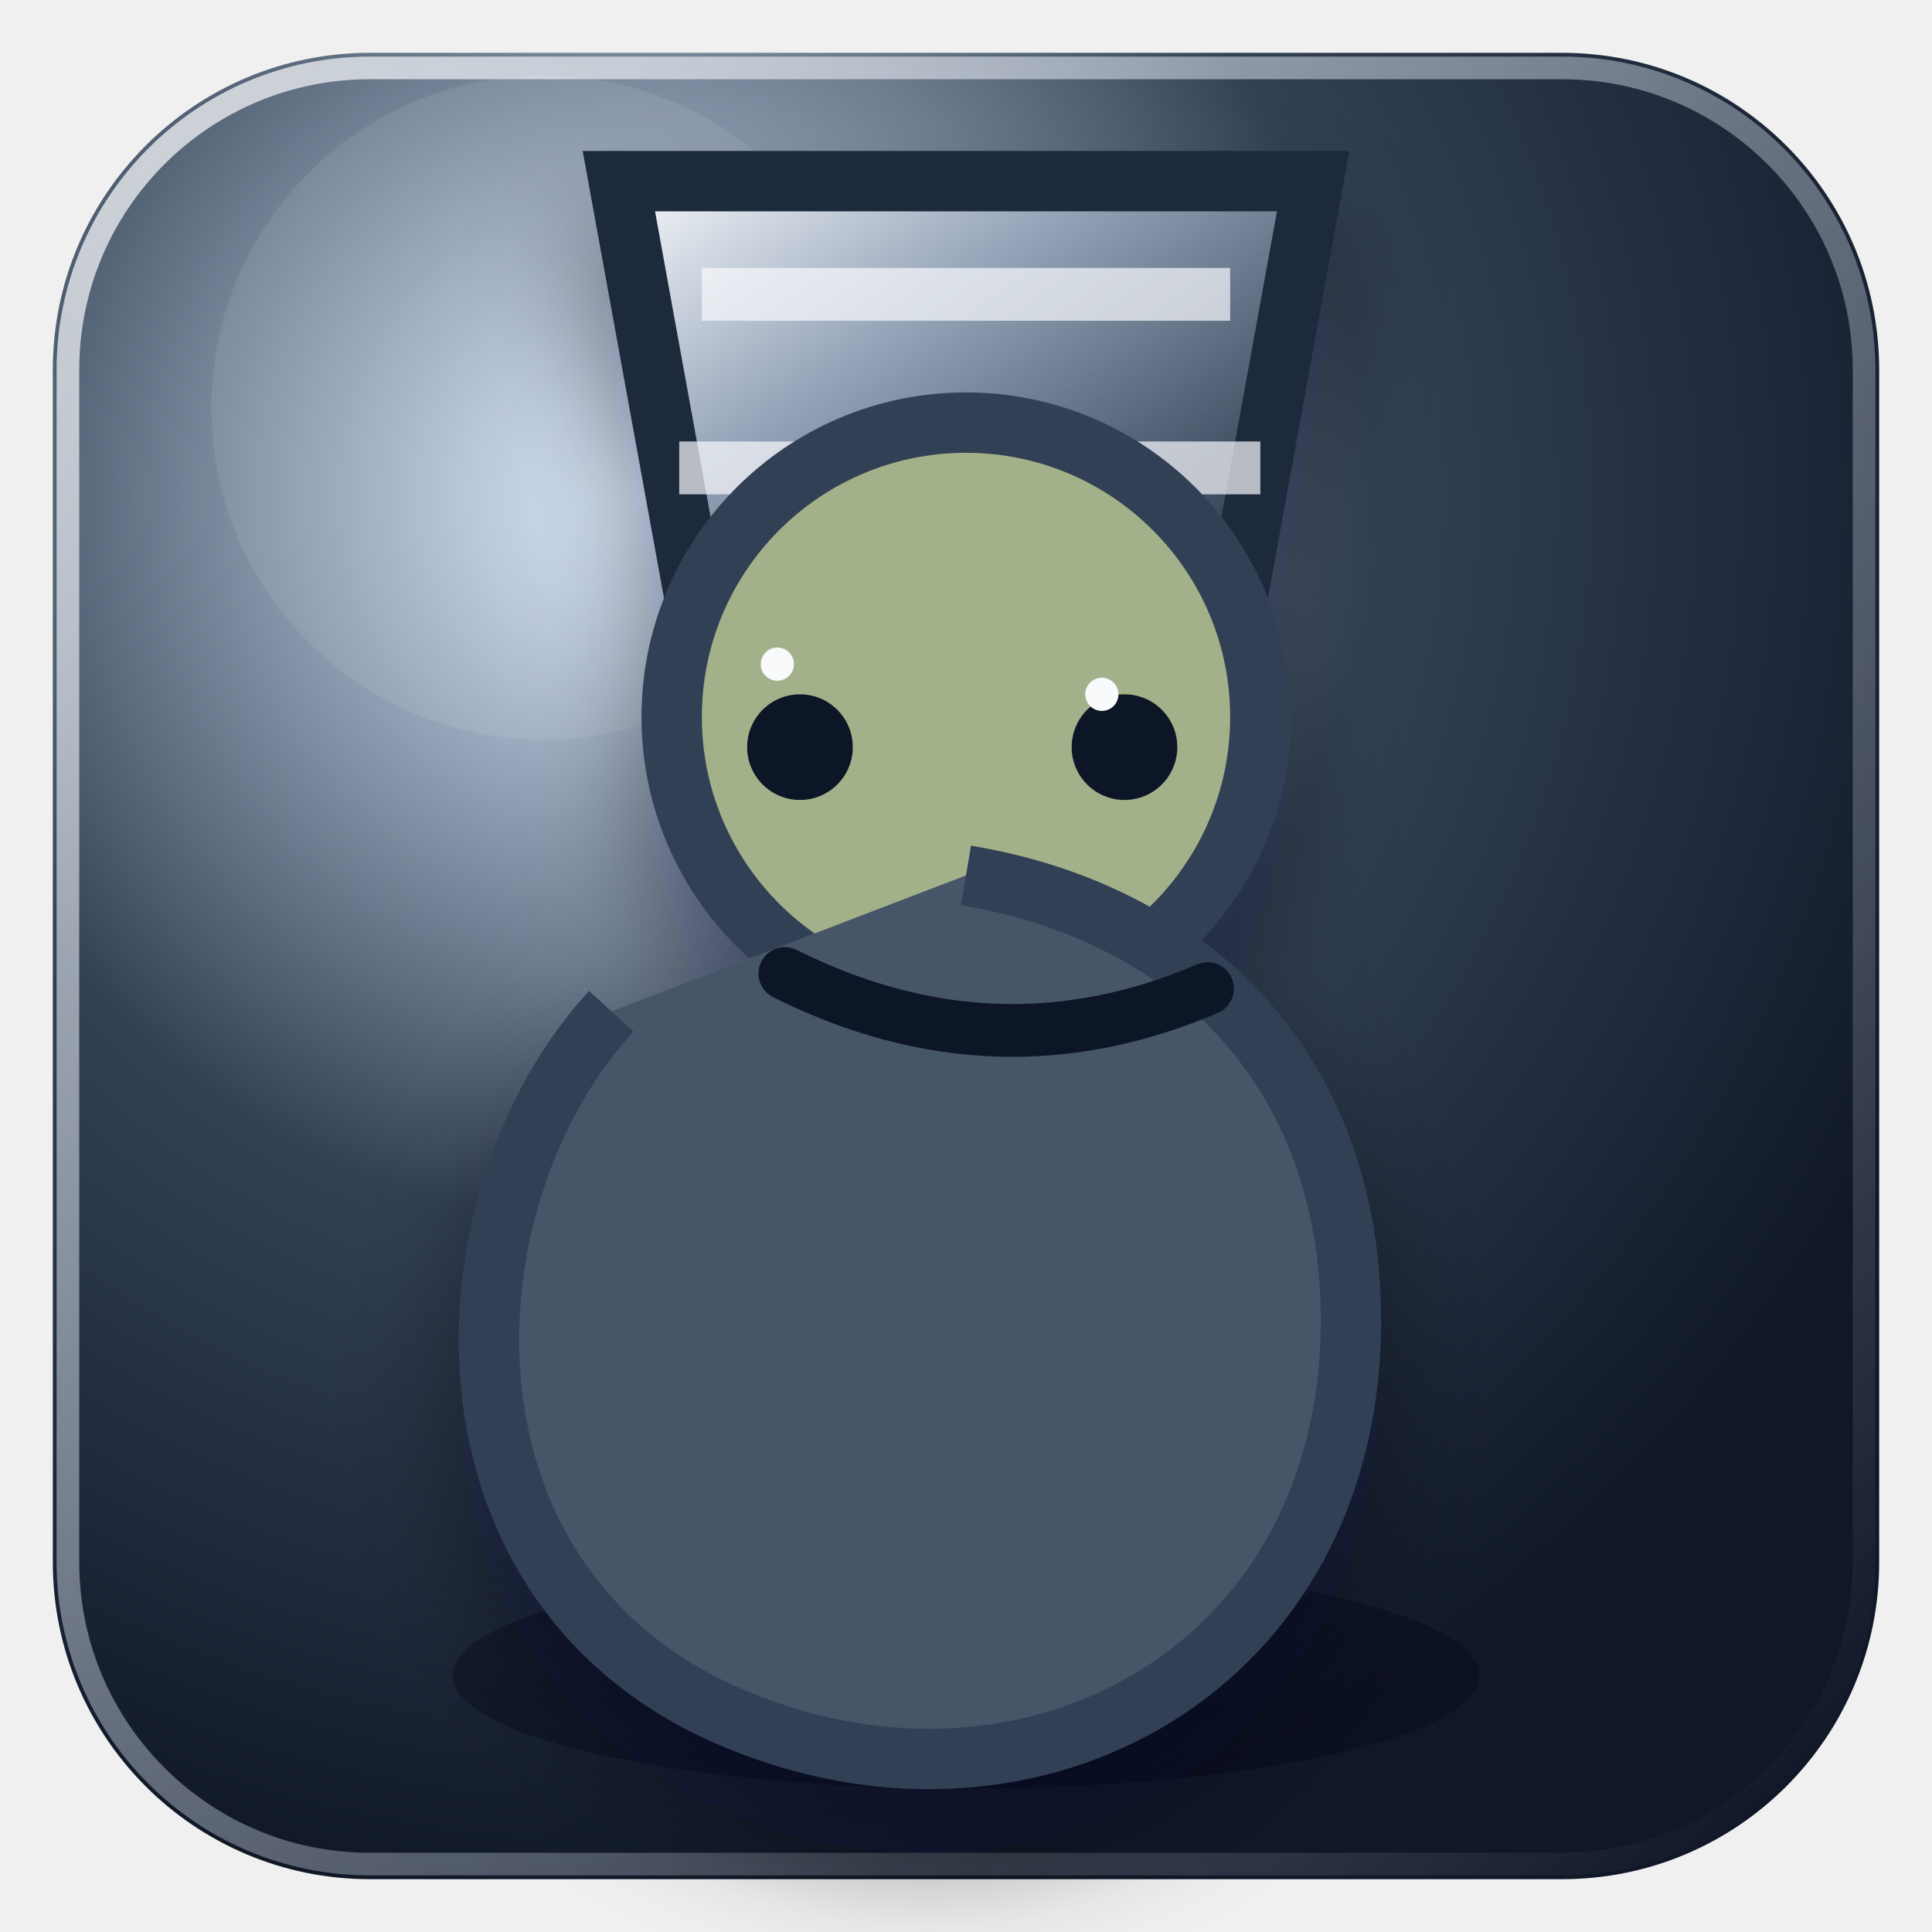
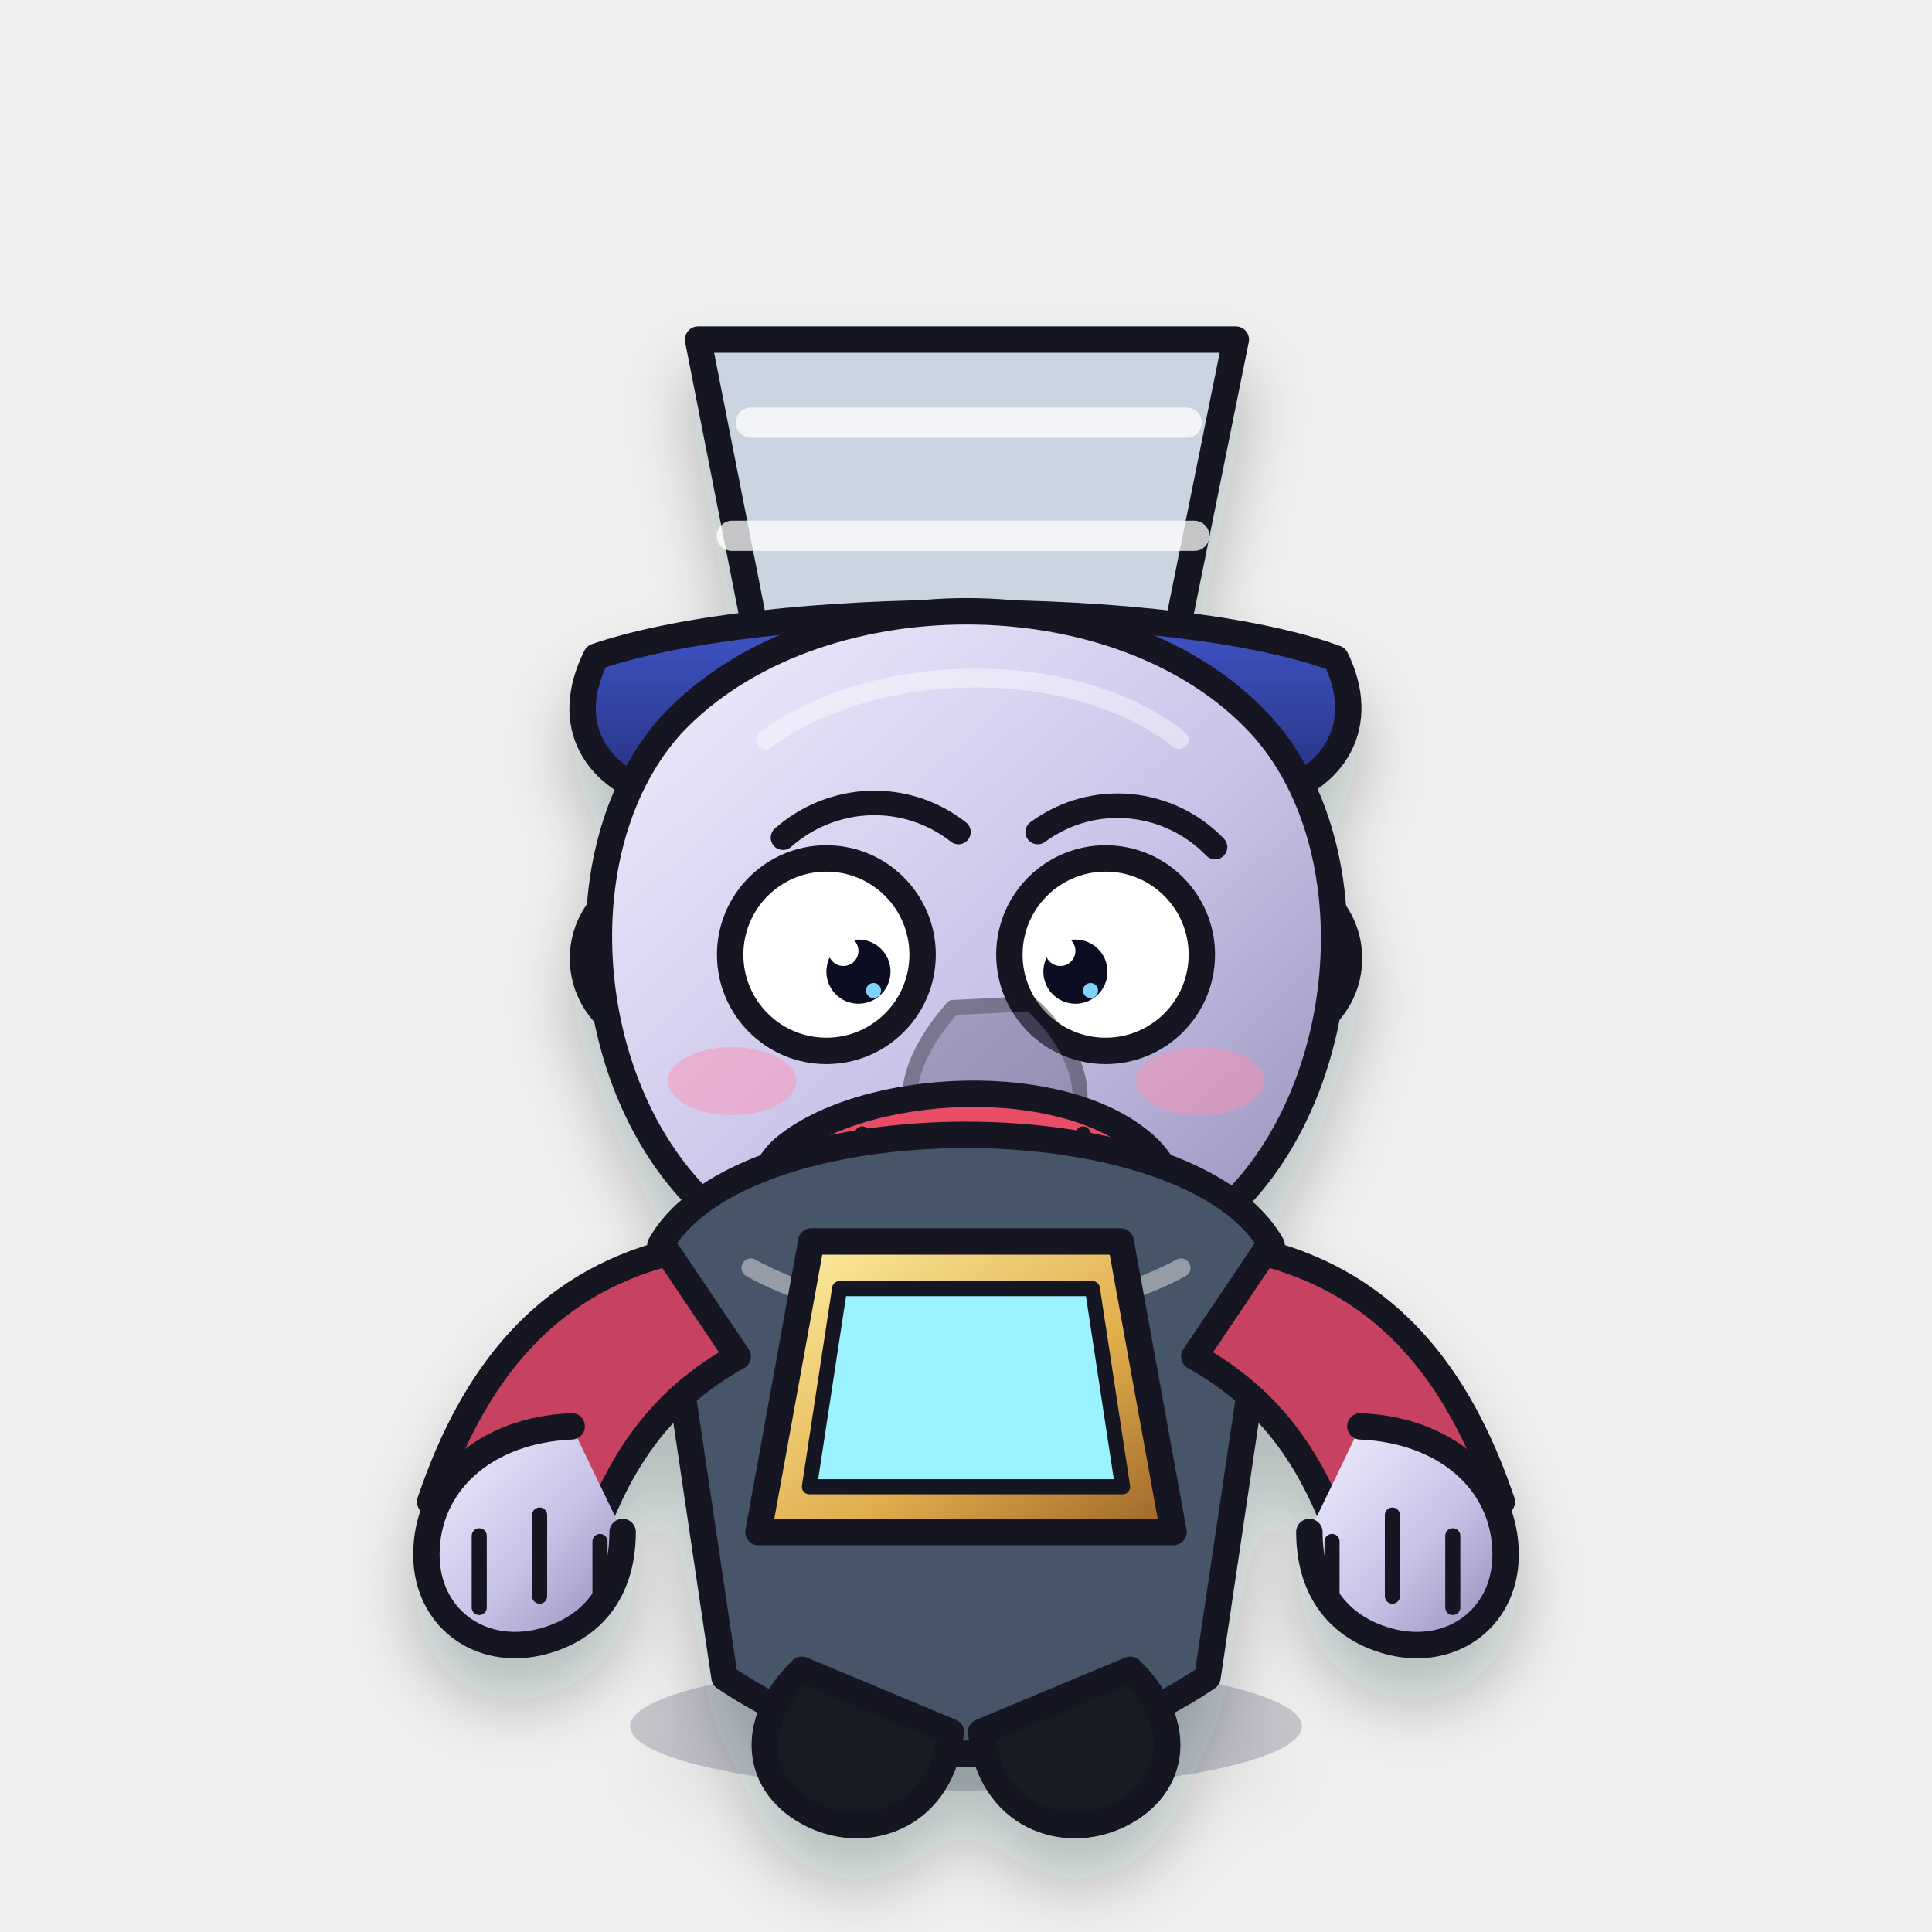
- <svg xmlns="http://www.w3.org/2000/svg" viewBox="0 0 256 256" role="img" aria-label="鐵桶僵屍" class="premium-detail">
+ <svg xmlns="http://www.w3.org/2000/svg" viewBox="0 0 1024 1024" role="img" aria-label="鐵桶僵屍" class="chibi-no-bg premium-detail">
  <defs>
-     <radialGradient id="bg" cx="32%" cy="24%" r="78%">
-       <stop offset="0" stop-color="#dbeafe" />
-       <stop offset="0.52" stop-color="#334155" />
-       <stop offset="1" stop-color="#101828" />
-     </radialGradient>
-     <linearGradient id="rim" x1="0" y1="0" x2="1" y2="1">
-       <stop offset="0" stop-color="#fff" stop-opacity=".95" />
-       <stop offset=".48" stop-color="#cbd5e1" stop-opacity=".55" />
-       <stop offset="1" stop-color="#020617" stop-opacity=".75" />
+     <linearGradient id="skin" x1="0" y1="0" x2="1" y2="1">
+       <stop offset="0" stop-color="#f2f0ff" />
+       <stop offset=".55" stop-color="#c8c3e8" />
+       <stop offset="1" stop-color="#928bb6" />
    </linearGradient>
-     <linearGradient id="metal" x1="0" y1="0" x2="1" y2="1">
-       <stop offset="0" stop-color="#f8fafc" />
-       <stop offset=".35" stop-color="#94a3b8" />
-       <stop offset=".7" stop-color="#475569" />
-       <stop offset="1" stop-color="#1e293b" />
+     <linearGradient id="leaf" x1="0" y1="0" x2="1" y2="1">
+       <stop offset="0" stop-color="#d9f99d" />
+       <stop offset=".5" stop-color="#4ade80" />
+       <stop offset="1" stop-color="#15803d" />
    </linearGradient>
-     <filter id="shadow" x="-30%" y="-30%" width="160%" height="170%">
-       <feDropShadow dx="0" dy="9" stdDeviation="8" flood-color="#020617" flood-opacity=".42" />
+     <linearGradient id="gold" x1="0" y1="0" x2="1" y2="1">
+       <stop offset="0" stop-color="#fff1a6" />
+       <stop offset=".6" stop-color="#e0ad4b" />
+       <stop offset="1" stop-color="#9a6227" />
+     </linearGradient>
+     <linearGradient id="robe" x1="0" y1="0" x2="0" y2="1">
+       <stop offset="0" stop-color="#7f8cff" />
+       <stop offset="1" stop-color="#4246ae" />
+     </linearGradient>
+     <linearGradient id="red" x1="0" y1="0" x2="0" y2="1">
+       <stop offset="0" stop-color="#ff8aa0" />
+       <stop offset="1" stop-color="#8e2440" />
+     </linearGradient>
+     <linearGradient id="blue" x1="0" y1="0" x2="0" y2="1">
+       <stop offset="0" stop-color="#4156c9" />
+       <stop offset="1" stop-color="#202970" />
+     </linearGradient>
+     <filter id="shadow" x="-40%" y="-40%" width="180%" height="180%">
+       <feDropShadow dx="0" dy="24" stdDeviation="18" flood-color="#111827" flood-opacity=".25" />
    </filter>
-     <filter id="softGlow" x="-50%" y="-50%" width="200%" height="200%">
-       <feGaussianBlur stdDeviation="5" result="blur" />
+     <filter id="glow" x="-80%" y="-80%" width="260%" height="260%">
+       <feGaussianBlur stdDeviation="10" result="b" />
      <feMerge>
-         <feMergeNode in="blur" />
+         <feMergeNode in="b" />
        <feMergeNode in="SourceGraphic" />
      </feMerge>
    </filter>
-     <style>.float{animation:float 1.8s ease-in-out infinite alternate;transform-origin:128px 154px}.run{animation:run .72s ease-in-out infinite alternate;transform-origin:128px 170px}.blink{animation:blink 3.2s infinite;transform-origin:center}.shine{animation:shine 1.4s ease-in-out infinite alternate}@keyframes float{from{transform:translateY(4px)}to{transform:translateY(-6px)}}@keyframes run{from{transform:rotate(-2.5deg) translateY(2px)}to{transform:rotate(2.5deg) translateY(-3px)}}@keyframes blink{0%,91%,100%{transform:scaleY(1)}94%{transform:scaleY(.12)}}@keyframes shine{from{opacity:.35}to{opacity:1}}</style>
+     <style>.line{stroke:#171922;stroke-width:14;stroke-linecap:round;stroke-linejoin:round}.thin{stroke:#171922;stroke-width:8;stroke-linecap:round;stroke-linejoin:round}.soft{stroke:#fff;stroke-width:10;stroke-linecap:round;opacity:.42}.float{animation:bob 1.8s ease-in-out infinite alternate;transform-origin:512px 675px}.run{animation:run .72s ease-in-out infinite alternate;transform-origin:512px 700px}.blink{animation:blink 3.4s infinite;transform-origin:center}.shine{animation:shine 1.5s ease-in-out infinite alternate}.cheek{fill:#ff8fb1;opacity:.48}@keyframes bob{from{transform:translateY(7px)}to{transform:translateY(-8px)}}@keyframes run{from{transform:translateY(6px) rotate(-2deg)}to{transform:translateY(-7px) rotate(2deg)}}@keyframes blink{0%,92%,100%{transform:scaleY(1)}95%{transform:scaleY(.12)}}@keyframes shine{from{opacity:.45}to{opacity:1}}</style>
  </defs>
-   <rect x="7" y="7" width="242" height="242" rx="42" fill="url(#bg)" />
-   <rect x="9" y="9" width="238" height="238" rx="40" fill="none" stroke="url(#rim)" stroke-width="3" opacity=".8" />
-   <circle cx="72" cy="54" r="44" fill="#fff" opacity=".08" />
-   <ellipse cx="128" cy="222" rx="68" ry="15" fill="#020617" opacity=".38" />
  <g class="run" filter="url(#shadow)">
-     <path d="M82 24h92l-12 66H94z" fill="url(#metal)" stroke="#1e293b" stroke-width="8" />
-     <path d="M93 39h70M90 62h77" stroke="#f8fafc" stroke-width="7" opacity=".7" />
-     <circle cx="128" cy="95" r="39" fill="#a3b18a" stroke="#334155" stroke-width="8" />
-     <path d="M81 134c-23 25-25 77 17 94 39 16 81-7 81-53 0-33-21-54-51-59" fill="#475569" stroke="#334155" stroke-width="8" />
+     <ellipse cx="512" cy="915" rx="178" ry="34" fill="#0f172a" opacity=".18" />
+     <path class="line" fill="#cbd5e1" d="M370 180h285l-38 188H407z" />
+     <path d="M398 224h231M388 284h245" stroke="#fff" stroke-width="16" stroke-linecap="round" opacity=".75" />
+     <path class="line" fill="url(#blue)" d="M316 348c91-31 305-31 392 1 17 35 0 64-37 74-101 27-218 25-318 0-38-10-55-39-37-75z" />
+     <circle class="line" cx="352" cy="508" r="43" fill="url(#skin)" />
+     <circle class="line" cx="672" cy="508" r="43" fill="url(#skin)" />
+     <path class="line" fill="url(#skin)" d="M356 384c75-80 238-80 312 0 57 62 50 184-10 249-68 74-220 74-290 0-61-64-69-186-12-249z" />
+     <path class="soft" fill="none" d="M406 392c56-42 162-45 219 0" />
+     <path d="M415 444c26-23 65-25 93-3M550 441c30-22 70-17 94 8" fill="none" stroke="#151922" stroke-width="13" stroke-linecap="round" />
    <g class="blink">
-       <circle cx="106" cy="99" r="7" fill="#111827" />
-       <circle cx="149" cy="99" r="7" fill="#111827" />
-       <circle cx="103" cy="88" r="2.2" fill="#f8fafc" />
-       <circle cx="146" cy="92" r="2.2" fill="#f8fafc" />
+       <circle class="line" cx="438" cy="506" r="51" fill="#fff" />
+       <circle class="line" cx="586" cy="506" r="51" fill="#fff" />
+       <circle cx="455" cy="515" r="17" fill="#0b1020" />
+       <circle cx="570" cy="515" r="17" fill="#0b1020" />
+       <circle cx="447" cy="504" r="8" fill="#fff" />
+       <circle cx="562" cy="504" r="8" fill="#fff" />
+       <circle cx="463" cy="525" r="4" fill="#7dd3fc" />
+       <circle cx="578" cy="525" r="4" fill="#7dd3fc" />
    </g>
-     <path d="M104 129q28 14 56 2" stroke="#111827" stroke-width="7" fill="none" stroke-linecap="round" />
+     <ellipse class="cheek" cx="388" cy="573" rx="34" ry="18" />
+     <ellipse class="cheek" cx="636" cy="573" rx="34" ry="18" />
+     <path class="thin" fill="#6f668c" opacity=".45" d="M505 534c-16 18-35 50-12 68 18 15 53 15 70 0 22-20 1-55-17-70z" />
+     <path class="line" fill="#e94d66" d="M415 609c42-36 151-42 194 0 24 24 15 65-20 82-44 22-110 21-153-1-35-18-45-59-21-81z" />
+     <path class="thin" fill="#fffaf0" d="M457 601l25 55h-50zM574 601l-25 55h50z" />
+     <path d="M466 674q47-16 92 0" fill="none" stroke="#a82740" stroke-width="7" stroke-linecap="round" />
+     <path class="line" fill="#475569" d="M350 660c44-78 280-78 324 0l-34 229c-80 54-176 54-256 0z" />
+     <path class="soft" fill="none" d="M398 672c63 35 165 34 228 0" />
+     <path class="line" fill="url(#gold)" d="M430 658h164l28 154H402z" />
+     <path class="thin" fill="#9bf2ff" d="M445 683h134l16 105H429z" />
+     <path class="line" fill="#c74361" d="M354 664c-65 17-103 64-126 132l79 41c18-64 45-96 84-118z" />
+     <path class="line" fill="#c74361" d="M670 664c65 17 103 64 126 132l-79 41c-18-64-45-96-84-118z" />
+     <path class="line" fill="url(#skin)" d="M303 756c-46 2-77 30-77 68 0 35 31 56 65 45 25-8 39-28 39-57" />
+     <path class="line" fill="url(#skin)" d="M721 756c46 2 77 30 77 68 0 35-31 56-65 45-25-8-39-28-39-57" />
+     <path d="M254 814v38M286 803v43M318 817v34M738 803v43M770 814v38M706 817v34" class="thin" fill="none" />
+     <path class="line" fill="#171b24" d="M425 885c-29 28-25 62 6 77 29 14 68 1 73-44zM599 885c29 28 25 62-6 77-29 14-68 1-73-44z" />
  </g>
</svg>
